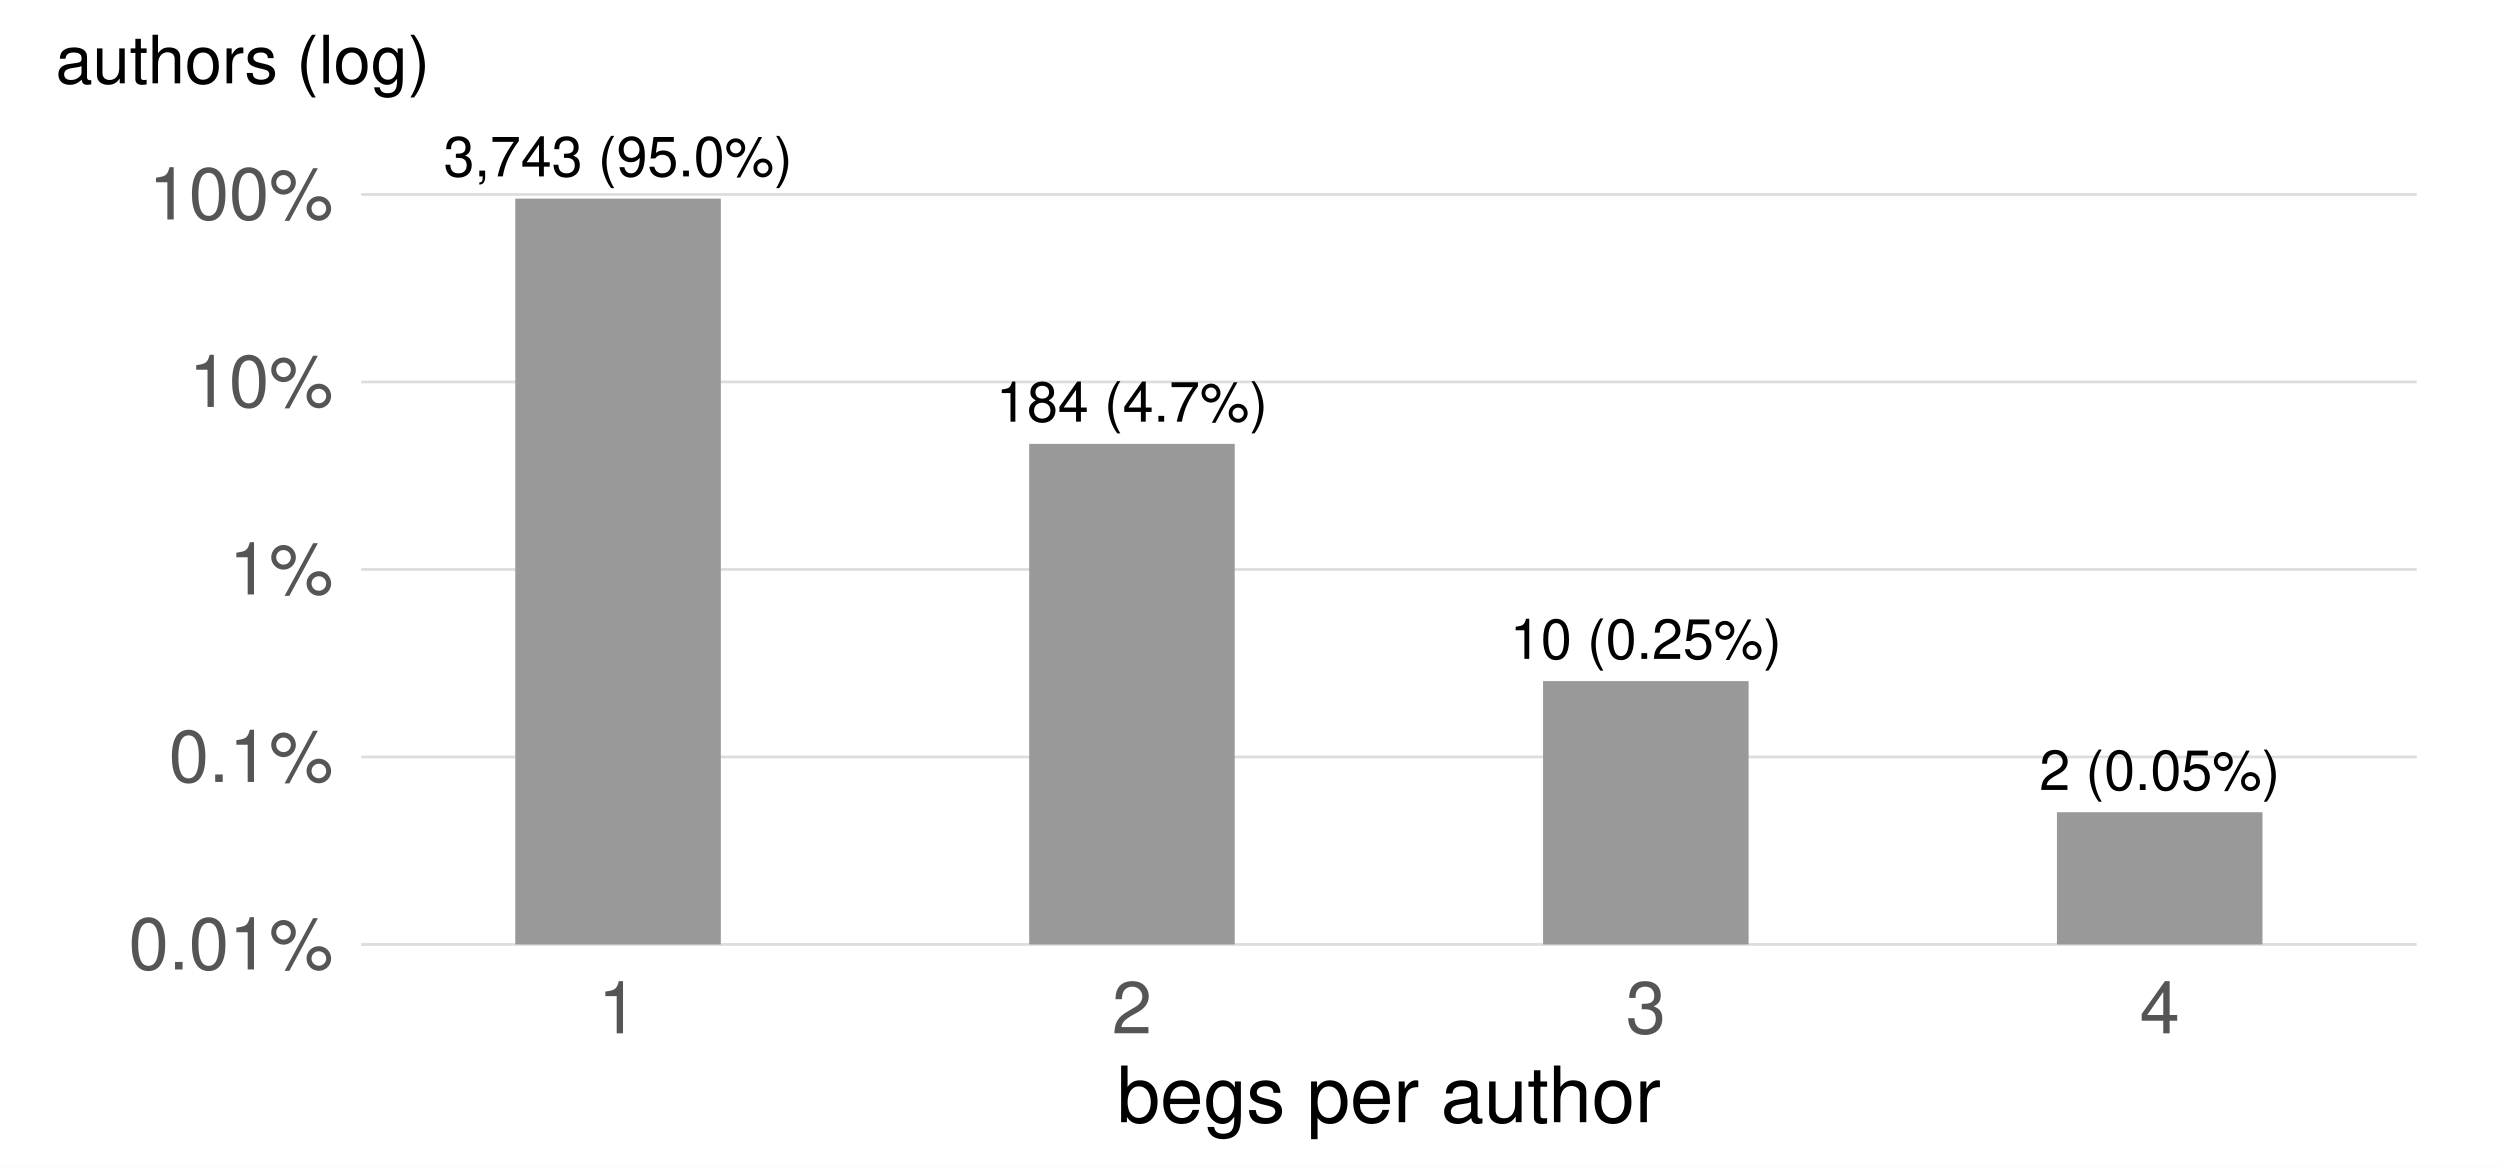
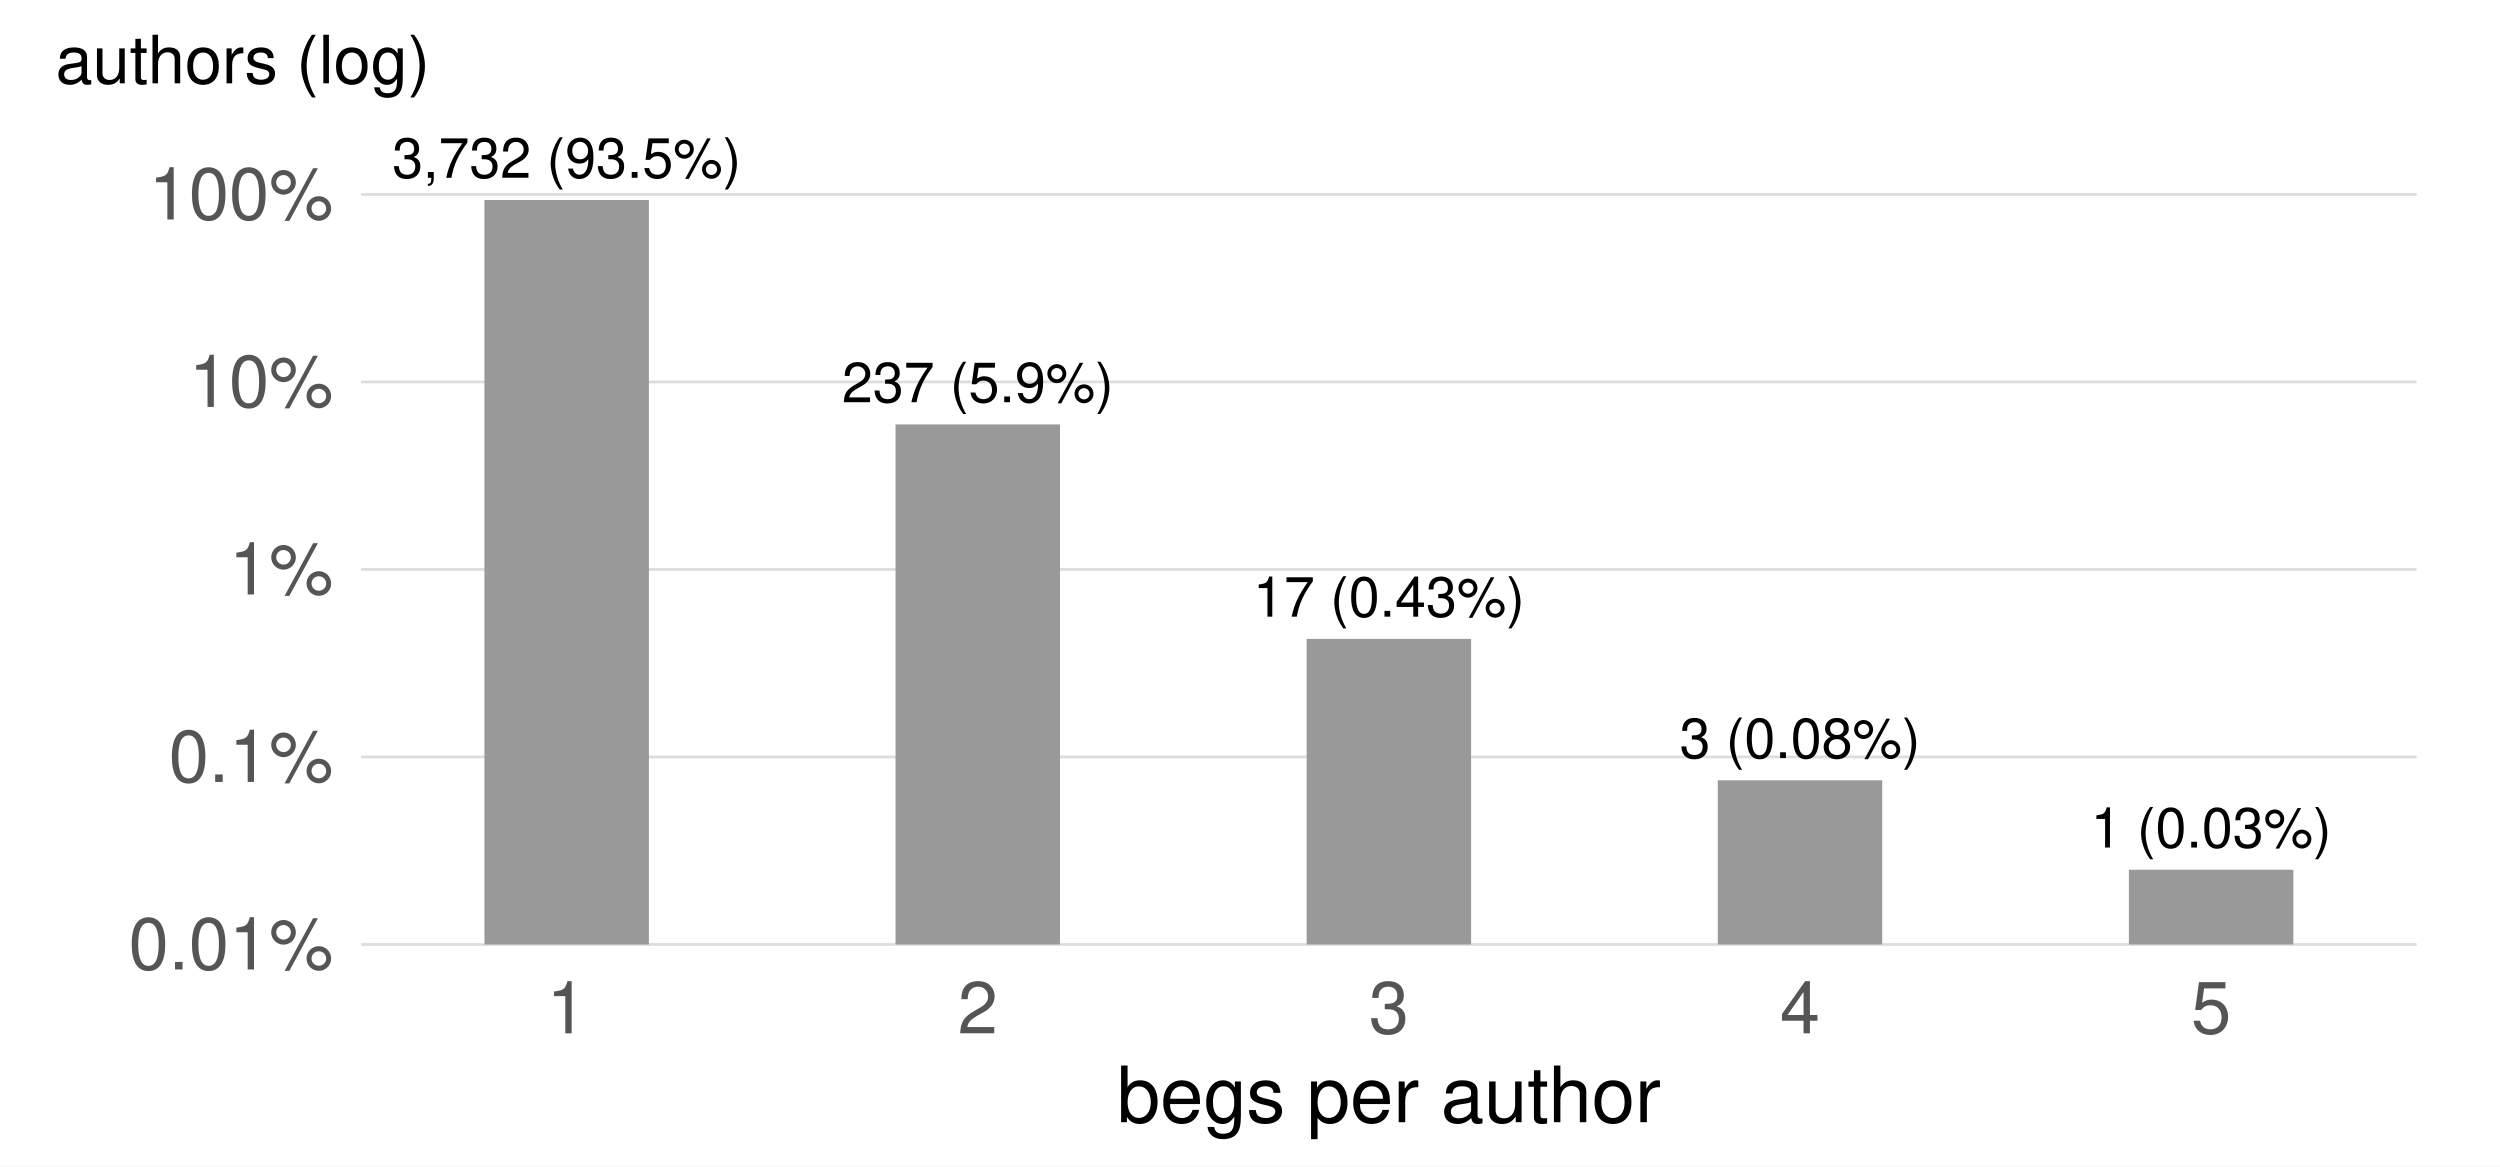
<svg xmlns="http://www.w3.org/2000/svg" width="900" height="420" viewBox="0 0 900 420">
  <rect width="900" height="420" fill="#ffffff" />
  <line x1="130" x2="870" y1="340.0" y2="340.0" stroke="#dddddd" />
  <text x="120.0" y="349.0" font-family="Helvetica, Arial, sans-serif" font-size="26" text-anchor="end" fill="#555555">0.01%</text>
  <line x1="130" x2="870" y1="272.5" y2="272.5" stroke="#dddddd" />
  <text x="120.0" y="281.5" font-family="Helvetica, Arial, sans-serif" font-size="26" text-anchor="end" fill="#555555">0.1%</text>
  <line x1="130" x2="870" y1="205.0" y2="205.0" stroke="#dddddd" />
  <text x="120.0" y="214.0" font-family="Helvetica, Arial, sans-serif" font-size="26" text-anchor="end" fill="#555555">1%</text>
  <line x1="130" x2="870" y1="137.5" y2="137.5" stroke="#dddddd" />
  <text x="120.0" y="146.5" font-family="Helvetica, Arial, sans-serif" font-size="26" text-anchor="end" fill="#555555">10%</text>
  <line x1="130" x2="870" y1="70.0" y2="70.0" stroke="#dddddd" />
  <text x="120.0" y="79.0" font-family="Helvetica, Arial, sans-serif" font-size="26" text-anchor="end" fill="#555555">100%</text>
-   <text x="222.5" y="372.0" font-family="Helvetica, Arial, sans-serif" font-size="26" text-anchor="middle" fill="#555555">1</text>
-   <rect x="185.5" y="71.5" width="74.0" height="268.5" fill="#999999" />
-   <text x="222.5" y="63.5" font-family="Helvetica, Arial, sans-serif" font-size="20" text-anchor="middle" fill="#000000">3,743 (95.0%)</text>
-   <text x="407.5" y="372.0" font-family="Helvetica, Arial, sans-serif" font-size="26" text-anchor="middle" fill="#555555">2</text>
-   <rect x="370.5" y="159.8" width="74.0" height="180.2" fill="#999999" />
-   <text x="407.5" y="151.8" font-family="Helvetica, Arial, sans-serif" font-size="20" text-anchor="middle" fill="#000000">184 (4.7%)</text>
-   <text x="592.5" y="372.0" font-family="Helvetica, Arial, sans-serif" font-size="26" text-anchor="middle" fill="#555555">3</text>
-   <rect x="555.5" y="245.2" width="74.0" height="94.8" fill="#999999" />
-   <text x="592.5" y="237.2" font-family="Helvetica, Arial, sans-serif" font-size="20" text-anchor="middle" fill="#000000">10 (0.25%)</text>
-   <text x="777.5" y="372.0" font-family="Helvetica, Arial, sans-serif" font-size="26" text-anchor="middle" fill="#555555">4</text>
-   <rect x="740.5" y="292.4" width="74.0" height="47.6" fill="#999999" />
-   <text x="777.5" y="284.4" font-family="Helvetica, Arial, sans-serif" font-size="20" text-anchor="middle" fill="#000000">2 (0.05%)</text>
+   <text x="204.0" y="372.0" font-family="Helvetica, Arial, sans-serif" font-size="26" text-anchor="middle" fill="#555555">1</text>
+   <rect x="174.4" y="72.0" width="59.2" height="268.0" fill="#999999" />
+   <text x="204.0" y="64.0" font-family="Helvetica, Arial, sans-serif" font-size="20" text-anchor="middle" fill="#000000">3,732 (93.5%)</text>
+   <text x="352.0" y="372.0" font-family="Helvetica, Arial, sans-serif" font-size="26" text-anchor="middle" fill="#555555">2</text>
+   <rect x="322.4" y="152.8" width="59.2" height="187.2" fill="#999999" />
+   <text x="352.0" y="144.8" font-family="Helvetica, Arial, sans-serif" font-size="20" text-anchor="middle" fill="#000000">237 (5.9%)</text>
+   <text x="500.0" y="372.0" font-family="Helvetica, Arial, sans-serif" font-size="26" text-anchor="middle" fill="#555555">3</text>
+   <rect x="470.4" y="230.0" width="59.2" height="110.0" fill="#999999" />
+   <text x="500.0" y="222.0" font-family="Helvetica, Arial, sans-serif" font-size="20" text-anchor="middle" fill="#000000">17 (0.43%)</text>
+   <text x="648.0" y="372.0" font-family="Helvetica, Arial, sans-serif" font-size="26" text-anchor="middle" fill="#555555">4</text>
+   <rect x="618.4" y="280.9" width="59.2" height="59.1" fill="#999999" />
+   <text x="648.0" y="272.9" font-family="Helvetica, Arial, sans-serif" font-size="20" text-anchor="middle" fill="#000000">3 (0.08%)</text>
+   <text x="796.0" y="372.0" font-family="Helvetica, Arial, sans-serif" font-size="26" text-anchor="middle" fill="#555555">5</text>
+   <rect x="766.4" y="313.1" width="59.2" height="26.9" fill="#999999" />
+   <text x="796.0" y="305.1" font-family="Helvetica, Arial, sans-serif" font-size="20" text-anchor="middle" fill="#000000">1 (0.03%)</text>
  <text x="500.0" y="404.0" font-family="Helvetica, Arial, sans-serif" font-size="28" text-anchor="middle" fill="#000000">begs per author</text>
  <text x="20.0" y="30.0" font-family="Helvetica, Arial, sans-serif" font-size="24" text-anchor="start" fill="#000000">authors (log)</text>
</svg>
